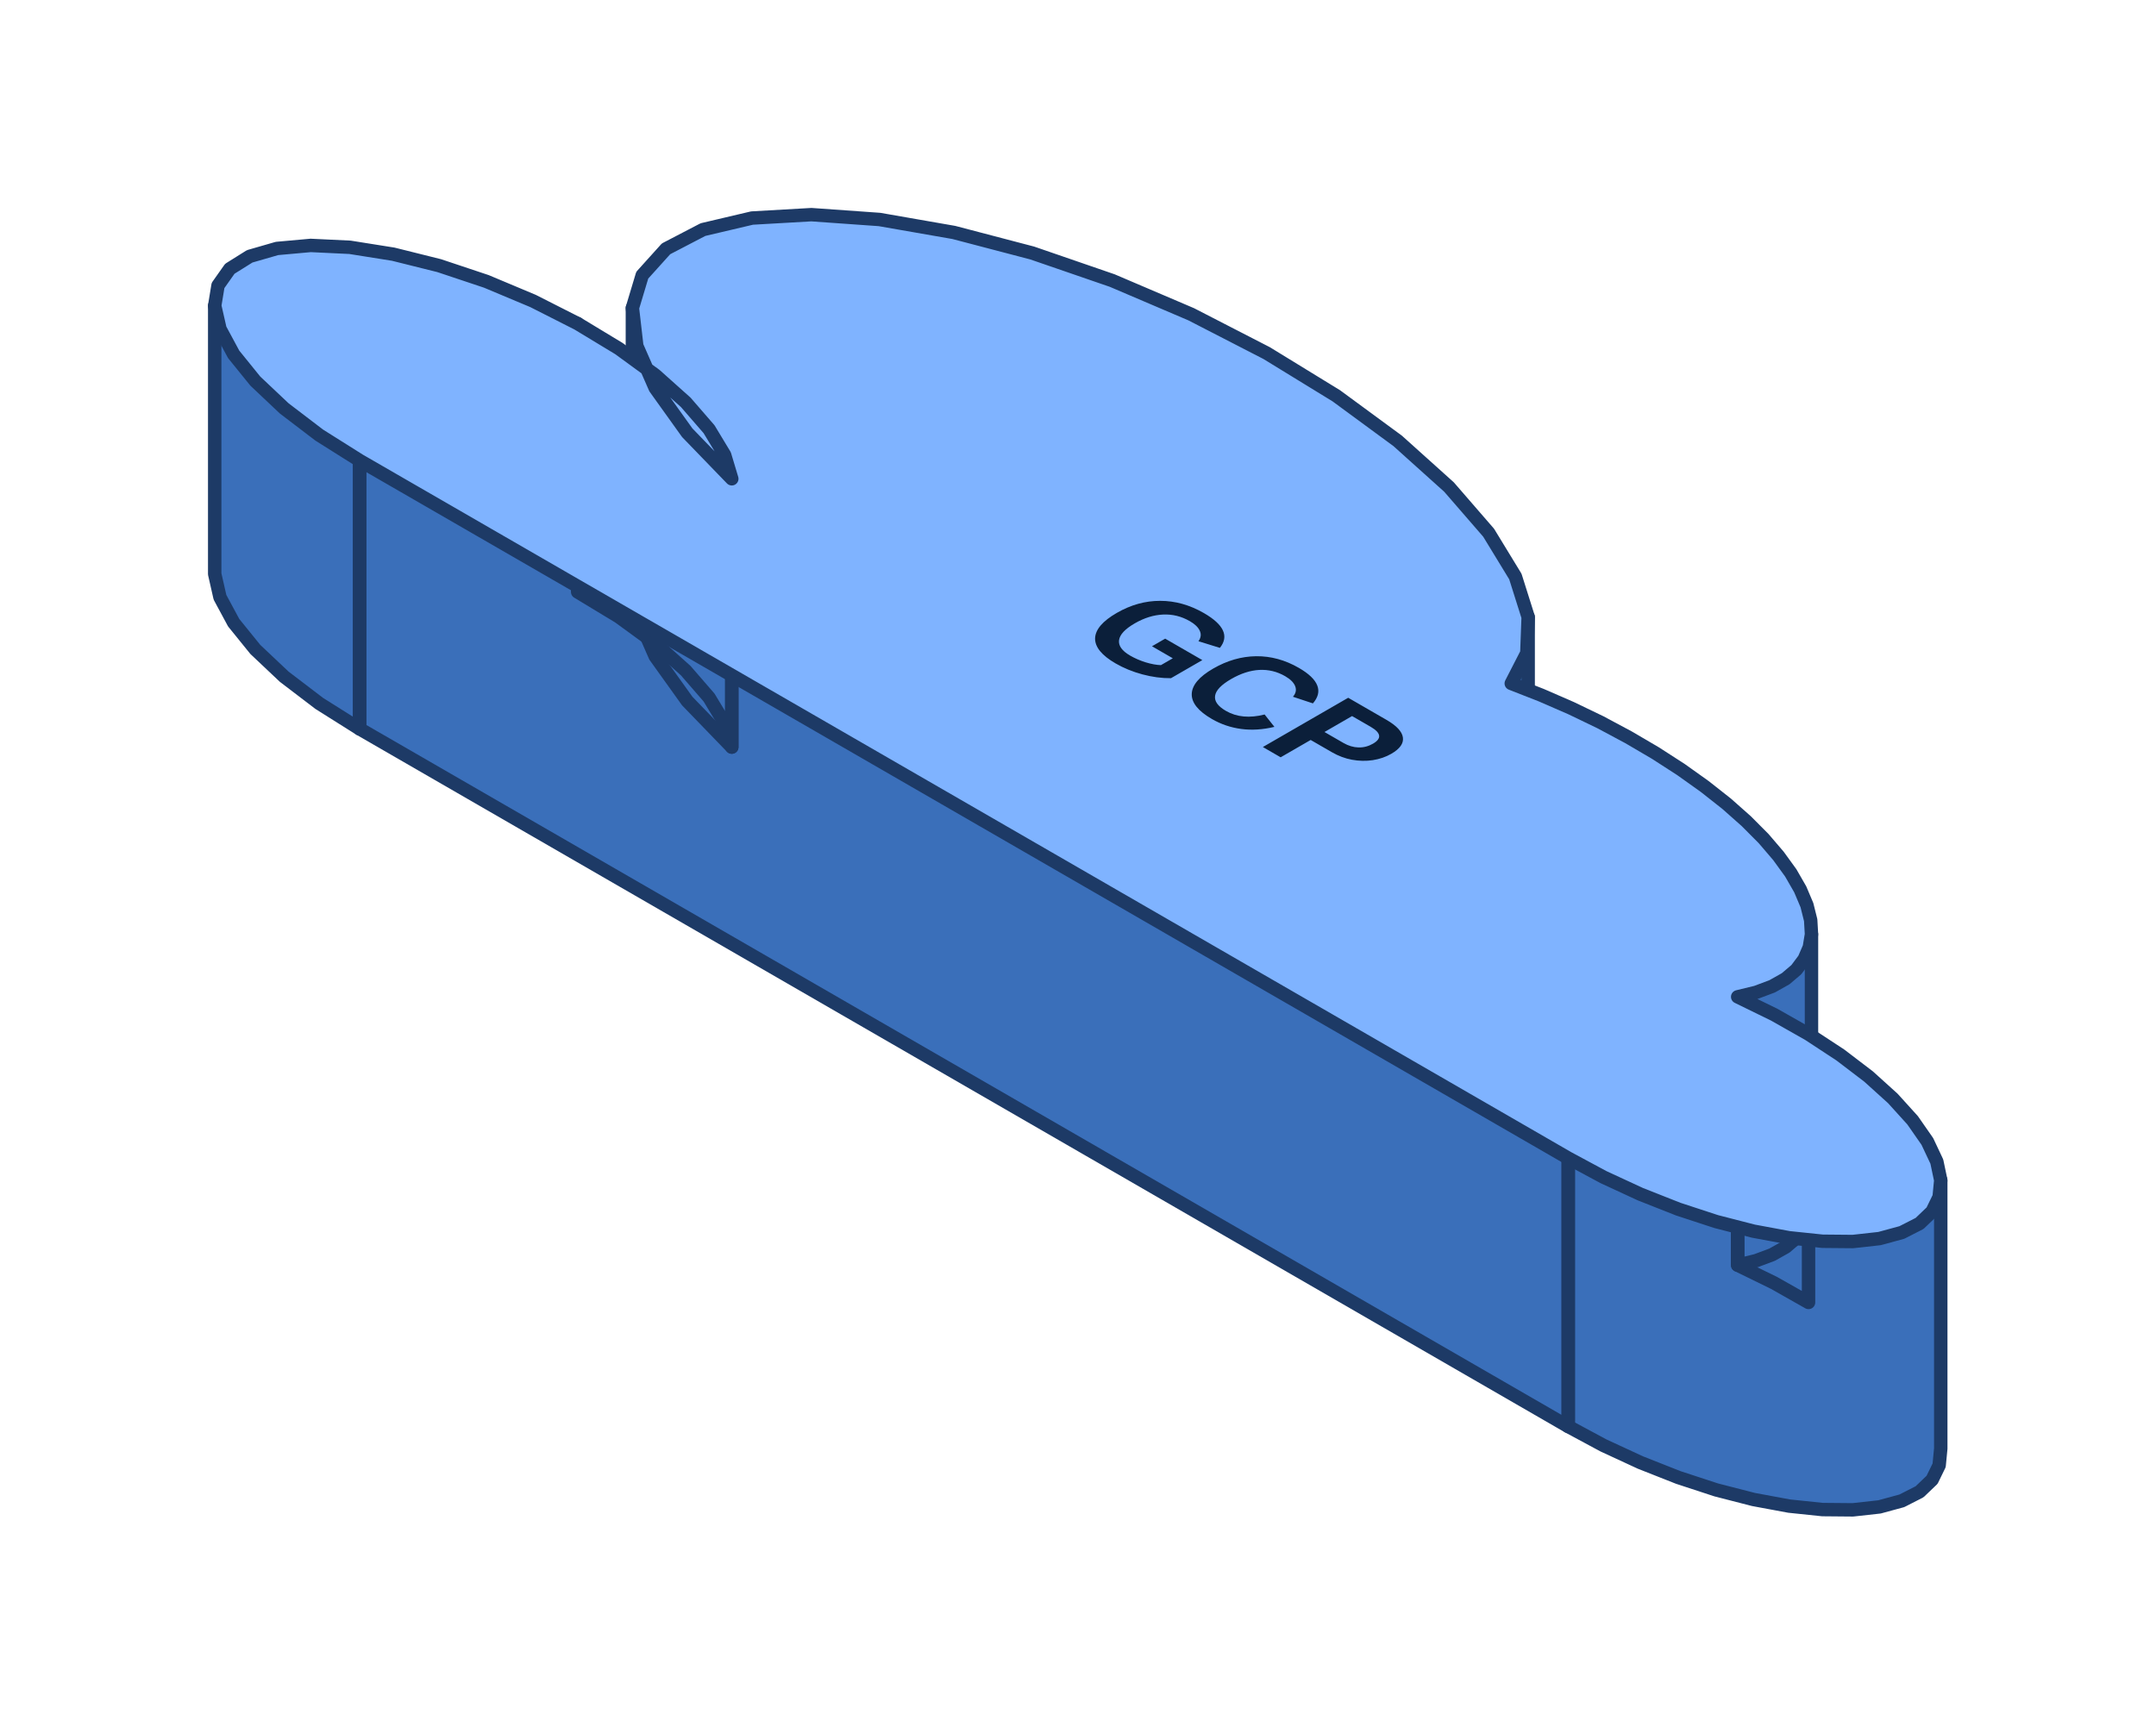
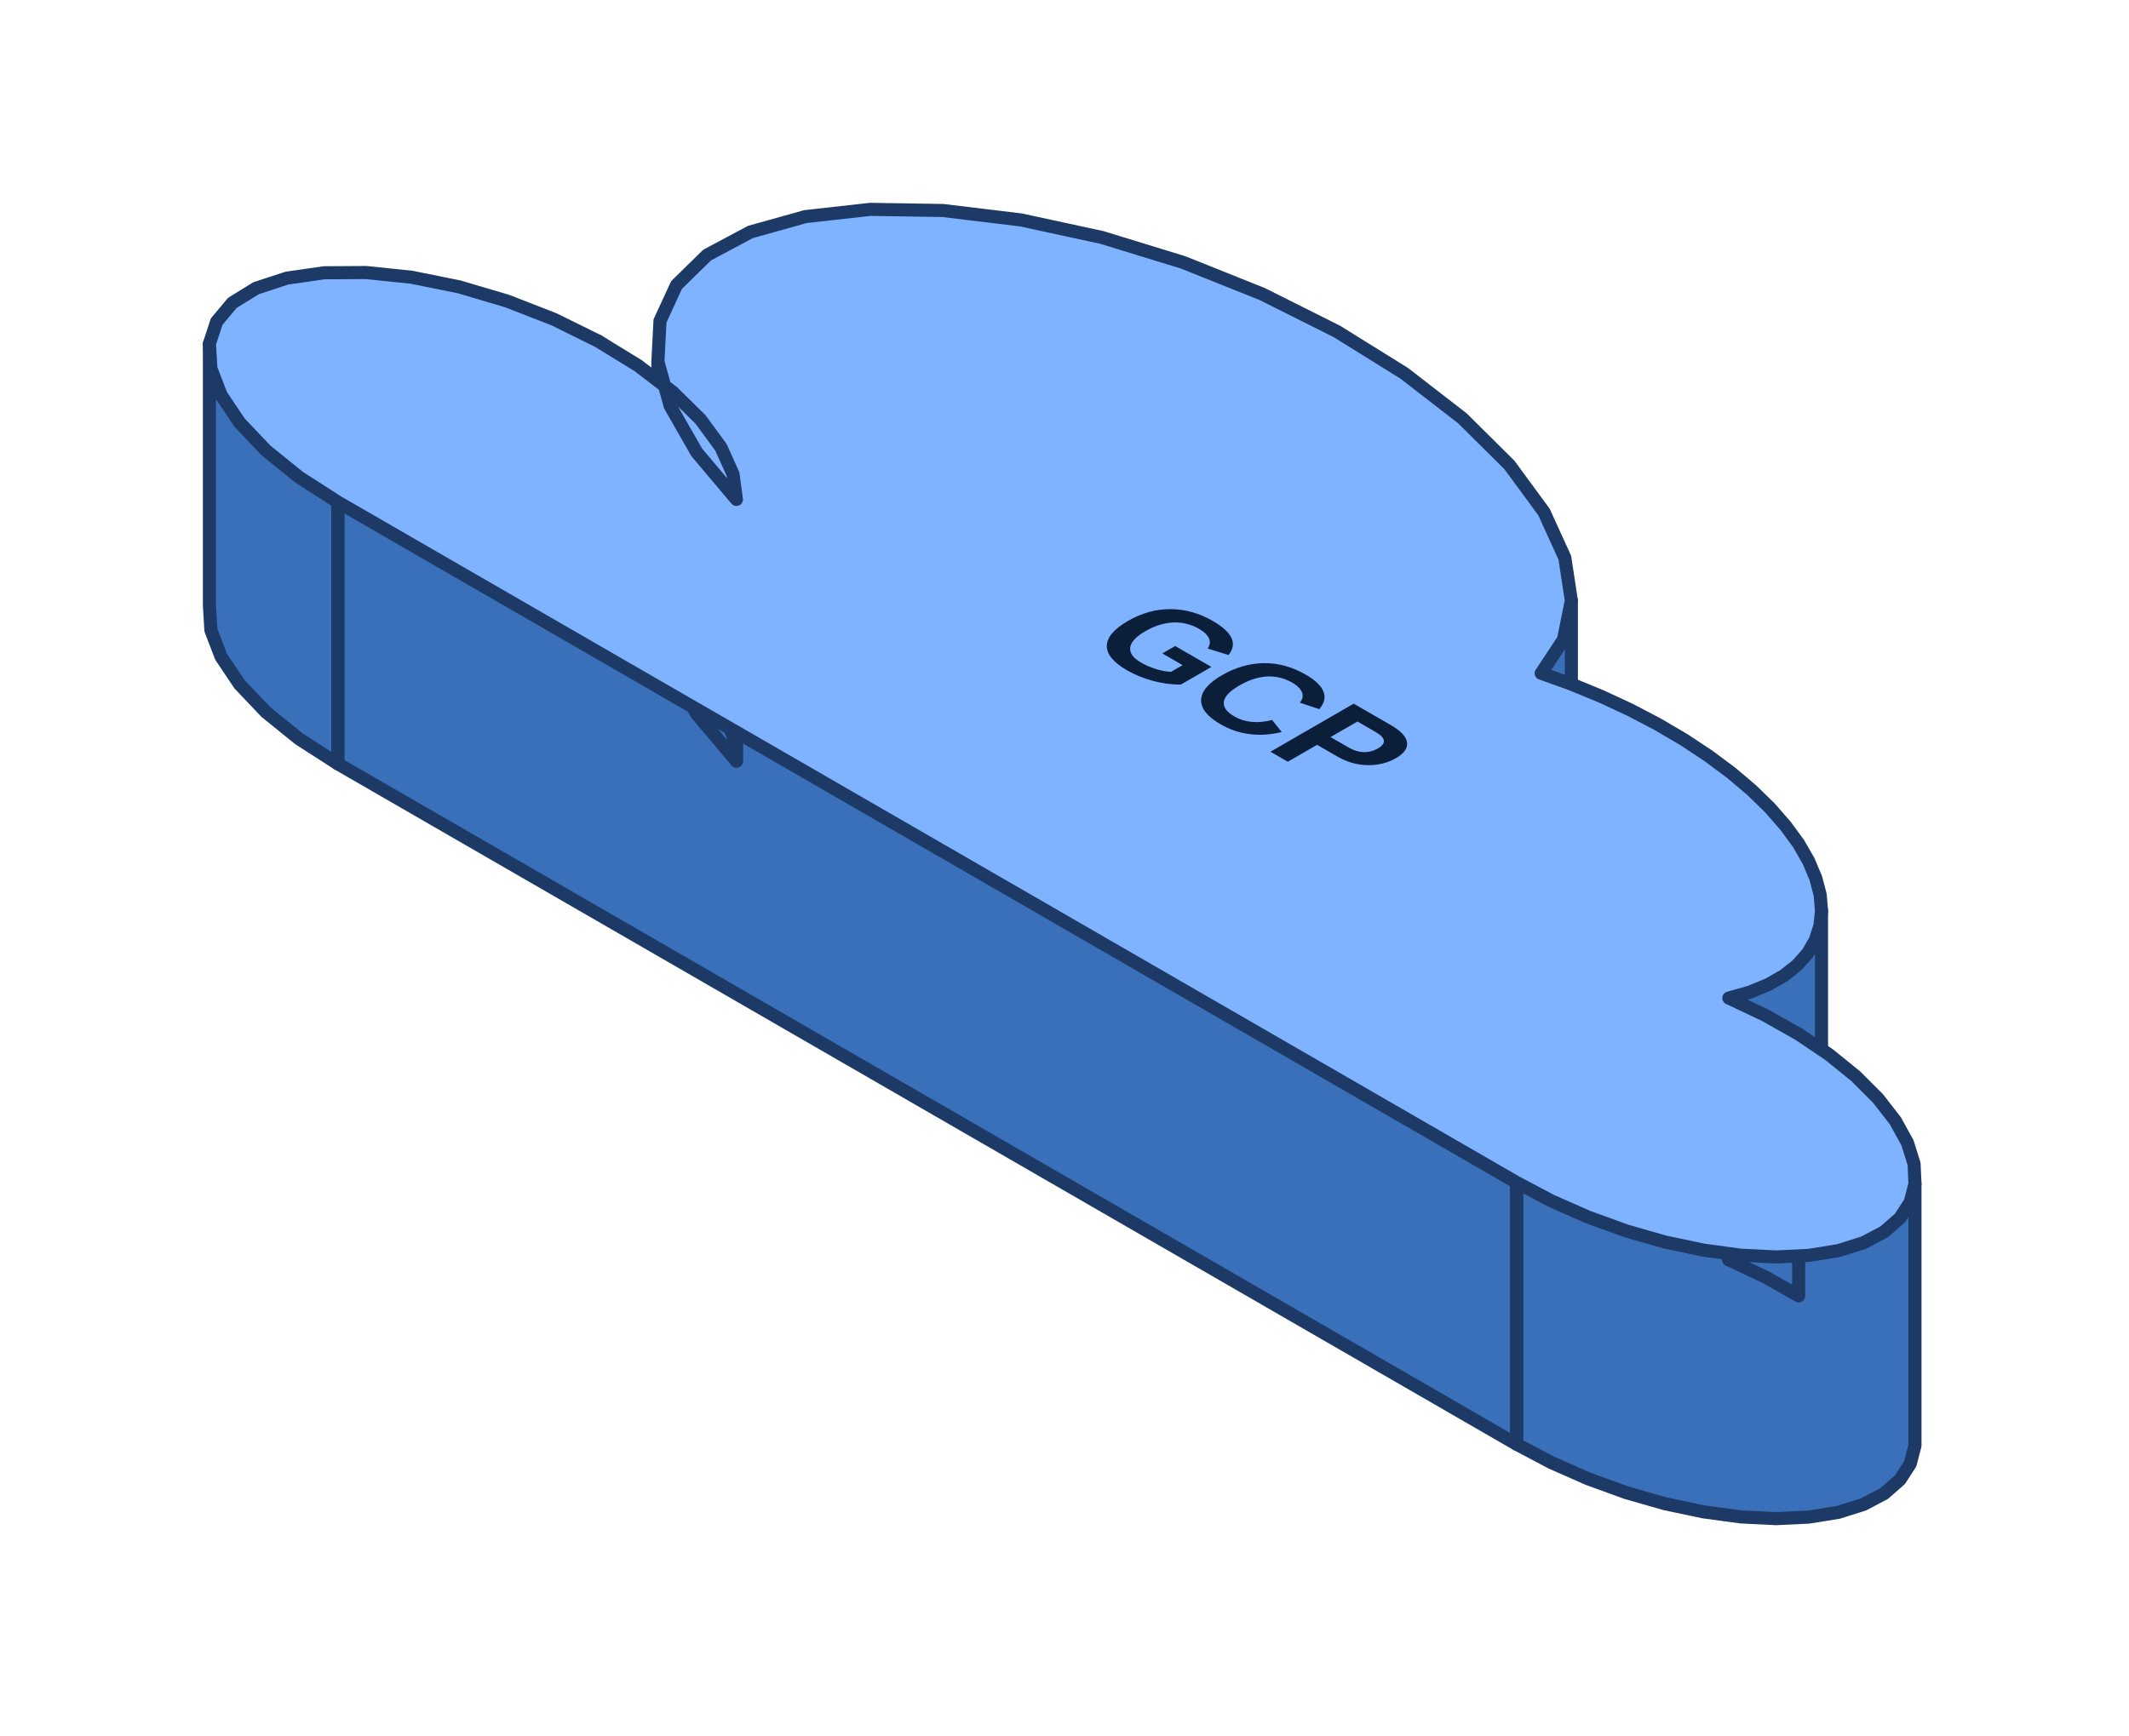
- <svg xmlns="http://www.w3.org/2000/svg" viewBox="0 0 241 193" width="241" height="193">
+ <svg xmlns="http://www.w3.org/2000/svg" viewBox="0 0 244 199" width="244" height="199">
  <g data-face="wrap">
-     <polygon data-face="side" points="81.80,53.53 76.82,48.38 73.24,43.38 71.18,38.68 70.69,34.43 70.69,64.43 71.18,68.68 73.24,73.38 76.82,78.38 81.80,83.53" fill="#3A6FBA" stroke="none" />
-     <polygon data-face="side" points="170.82,68.99 170.67,73.02 168.93,76.41 168.93,106.41 170.67,103.02 170.82,98.99" fill="#3A6FBA" stroke="none" />
-     <polygon data-face="side" points="202.49,104.46 202.25,105.91 201.68,107.23 200.80,108.41 199.60,109.43 198.09,110.28 196.30,110.95 194.24,111.45 194.24,141.45 196.30,140.95 198.09,140.28 199.60,139.43 200.80,138.41 201.68,137.23 202.25,135.91 202.49,134.46" fill="#3A6FBA" stroke="none" />
-     <polygon data-face="side" points="194.24,111.45 198.31,113.44 202.16,115.62 202.16,145.62 198.31,143.44 194.24,141.45" fill="#3A6FBA" stroke="none" />
-     <polygon data-face="side" points="216.94,131.96 216.76,133.83 215.97,135.45 214.57,136.79 212.59,137.80 210.09,138.48 207.11,138.81 203.72,138.78 199.99,138.39 196.00,137.65 191.84,136.58 187.60,135.19 183.37,133.52 179.24,131.61 175.30,129.49 175.30,159.49 179.24,161.61 183.37,163.52 187.60,165.19 191.84,166.58 196.00,167.65 199.99,168.39 203.72,168.78 207.11,168.81 210.09,168.48 212.59,167.80 214.57,166.79 215.97,165.45 216.76,163.83 216.94,161.96" fill="#3A6FBA" stroke="none" />
-     <polygon data-face="side" points="175.30,129.49 40.20,51.49 40.20,81.49 175.30,159.49" fill="#3A6FBA" stroke="none" />
-     <polygon data-face="side" points="40.20,51.49 35.69,48.65 31.77,45.66 28.54,42.61 26.12,39.62 24.59,36.78 24.00,34.18 24.00,64.18 24.59,66.78 26.12,69.62 28.54,72.61 31.77,75.66 35.69,78.65 40.20,81.49" fill="#3A6FBA" stroke="none" />
-     <polygon data-face="side" points="64.57,36.18 69.18,38.97 73.25,41.94 76.65,44.98 79.26,47.99 81.00,50.87 81.80,53.53 81.80,83.53 81.00,80.87 79.26,77.99 76.65,74.98 73.25,71.94 69.18,68.97 64.57,66.18" fill="#3A6FBA" stroke="none" />
-     <path data-face="outline" d="M 81.80 53.53 L 81.80 83.53 L 76.82 78.38 L 73.24 73.38 L 71.18 68.68 L 70.69 64.43 L 70.69 34.43" fill="none" stroke="#1D3A66" stroke-width="1.50" stroke-linejoin="round" stroke-linecap="round" />
-     <path data-face="outline" d="M 170.82 68.99 L 170.82 98.99 L 170.67 103.02 L 168.93 106.41 L 168.93 76.41" fill="none" stroke="#1D3A66" stroke-width="1.50" stroke-linejoin="round" stroke-linecap="round" />
-     <path data-face="outline" d="M 202.49 104.46 L 202.49 134.46 L 202.25 135.91 L 201.68 137.23 L 200.80 138.41 L 199.60 139.43 L 198.09 140.28 L 196.30 140.95 L 194.24 141.45 L 194.24 111.45" fill="none" stroke="#1D3A66" stroke-width="1.50" stroke-linejoin="round" stroke-linecap="round" />
-     <path data-face="outline" d="M 194.24 111.45 L 194.24 141.45 L 198.31 143.44 L 202.16 145.62 L 202.16 115.62" fill="none" stroke="#1D3A66" stroke-width="1.50" stroke-linejoin="round" stroke-linecap="round" />
-     <path data-face="outline" d="M 216.94 131.96 L 216.94 161.96 L 216.76 163.83 L 215.97 165.45 L 214.57 166.79 L 212.59 167.80 L 210.09 168.48 L 207.11 168.81 L 203.72 168.78 L 199.99 168.39 L 196.00 167.65 L 191.84 166.58 L 187.60 165.19 L 183.37 163.52 L 179.24 161.61 L 175.30 159.49 L 175.30 129.49" fill="none" stroke="#1D3A66" stroke-width="1.50" stroke-linejoin="round" stroke-linecap="round" />
-     <path data-face="outline" d="M 175.30 129.49 L 175.30 159.49 L 40.20 81.49 L 40.20 51.49" fill="none" stroke="#1D3A66" stroke-width="1.50" stroke-linejoin="round" stroke-linecap="round" />
-     <path data-face="outline" d="M 40.20 51.49 L 40.20 81.49 L 35.69 78.65 L 31.77 75.66 L 28.54 72.61 L 26.12 69.62 L 24.59 66.78 L 24.00 64.18 L 24.00 34.18" fill="none" stroke="#1D3A66" stroke-width="1.50" stroke-linejoin="round" stroke-linecap="round" />
-     <path data-face="outline" d="M 64.57 36.18 L 64.57 66.18 L 69.18 68.97 L 73.25 71.94 L 76.65 74.98 L 79.26 77.99 L 81.00 80.87 L 81.80 83.53 L 81.80 53.53" fill="none" stroke="#1D3A66" stroke-width="1.50" stroke-linejoin="round" stroke-linecap="round" />
-     <path data-face="top" d="M 81.80 53.53 L 76.82 48.38 L 73.24 43.38 L 71.18 38.68 L 70.69 34.43 L 71.79 30.77 L 74.45 27.82 L 78.58 25.67 L 84.06 24.38 L 90.70 24.00 L 98.31 24.54 L 106.62 25.99 L 115.39 28.29 L 124.33 31.37 L 133.16 35.14 L 141.59 39.48 L 149.37 44.25 L 156.23 49.29 L 161.97 54.45 L 166.40 59.56 L 169.39 64.46 L 170.82 68.99 L 170.67 73.02 L 168.93 76.41 L 168.93 76.41 L 172.30 77.73 L 175.63 79.18 L 178.89 80.75 L 182.03 82.43 L 185.05 84.20 L 187.90 86.04 L 190.55 87.93 L 193.00 89.86 L 195.20 91.81 L 197.14 93.76 L 198.80 95.70 L 200.17 97.59 L 201.23 99.43 L 201.98 101.20 L 202.40 102.88 L 202.49 104.46 L 202.25 105.91 L 201.68 107.23 L 200.80 108.41 L 199.60 109.43 L 198.09 110.28 L 196.30 110.95 L 194.24 111.45 L 194.24 111.45 L 198.31 113.44 L 202.16 115.62 L 205.71 117.95 L 208.87 120.36 L 211.58 122.81 L 213.79 125.25 L 215.44 127.62 L 216.50 129.87 L 216.94 131.96 L 216.76 133.83 L 215.97 135.45 L 214.57 136.79 L 212.59 137.80 L 210.09 138.48 L 207.11 138.81 L 203.72 138.78 L 199.99 138.39 L 196.00 137.65 L 191.84 136.58 L 187.60 135.19 L 183.37 133.52 L 179.24 131.61 L 175.30 129.49 L 175.30 129.49 L 40.20 51.49 L 40.20 51.49 L 35.69 48.65 L 31.77 45.66 L 28.54 42.61 L 26.12 39.62 L 24.59 36.78 L 24.00 34.18 L 24.37 31.92 L 25.69 30.05 L 27.91 28.66 L 30.96 27.78 L 34.73 27.44 L 39.12 27.65 L 43.96 28.42 L 49.09 29.70 L 54.36 31.46 L 59.58 33.65 L 64.57 36.18 L 69.18 38.97 L 73.25 41.94 L 76.65 44.98 L 79.26 47.99 L 81.00 50.87 L 81.80 53.53 Z" fill="#7FB3FF" stroke="#1D3A66" stroke-width="1.50" stroke-linejoin="round" />
-     <g data-face="top-content" transform="matrix(0.866 0.5 -0.866 0.5 139.31 76.85)">
+     <polygon data-face="side" points="84.40,57.25 79.85,51.85 76.81,46.54 75.40,41.46 75.40,71.46 76.81,76.54 79.85,81.85 84.40,87.25" fill="#3A6FBA" stroke="none" />
+     <polygon data-face="side" points="180.09,68.86 179.18,73.33 176.63,77.18 176.63,77.18 176.63,107.18 176.63,107.18 179.18,103.33 180.09,98.86" fill="#3A6FBA" stroke="none" />
+     <polygon data-face="side" points="208.76,104.42 208.57,106.16 208.04,107.79 207.17,109.29 205.96,110.64 204.45,111.84 202.62,112.88 200.52,113.74 198.14,114.41 198.14,144.41 200.52,143.74 202.62,142.88 204.45,141.84 205.96,140.64 207.17,139.29 208.04,137.79 208.57,136.16 208.76,134.42" fill="#3A6FBA" stroke="none" />
+     <polygon data-face="side" points="198.14,114.41 202.28,116.37 206.14,118.55 206.14,148.55 202.28,146.37 198.14,144.41" fill="#3A6FBA" stroke="none" />
+     <polygon data-face="side" points="219.47,135.71 218.93,137.80 217.74,139.64 215.94,141.21 213.57,142.46 210.67,143.37 207.31,143.91 203.56,144.09 199.51,143.89 195.23,143.31 190.82,142.38 186.39,141.11 182.01,139.52 177.79,137.66 173.82,135.56 173.82,165.56 177.79,167.66 182.01,169.52 186.39,171.11 190.82,172.38 195.23,173.31 199.51,173.89 203.56,174.09 207.31,173.91 210.67,173.37 213.57,172.46 215.94,171.21 217.74,169.64 218.93,167.80 219.47,165.71" fill="#3A6FBA" stroke="none" />
+     <polygon data-face="side" points="173.82,135.56 38.72,57.56 38.72,87.56 173.82,165.56" fill="#3A6FBA" stroke="none" />
+     <polygon data-face="side" points="38.72,57.56 34.26,54.69 30.47,51.62 27.46,48.45 25.34,45.29 24.17,42.24 24.00,39.40 24.00,69.40 24.17,72.24 25.34,75.29 27.46,78.45 30.47,81.62 34.26,84.69 38.72,87.56" fill="#3A6FBA" stroke="none" />
+     <polygon data-face="side" points="68.55,39.10 73.13,41.91 77.09,44.94 80.29,48.09 82.62,51.27 84.01,54.35 84.40,57.25 84.40,87.25 84.01,84.35 82.62,81.27 80.29,78.09 77.09,74.94 73.13,71.91 68.55,69.10" fill="#3A6FBA" stroke="none" />
+     <path data-face="outline" d="M 84.40 57.25 L 84.40 87.25 L 79.85 81.85 L 76.81 76.54 L 75.40 71.46 L 75.40 41.46" fill="none" stroke="#1D3A66" stroke-width="1.50" stroke-linejoin="round" stroke-linecap="round" />
+     <path data-face="outline" d="M 180.09 68.86 L 180.09 98.86 L 179.18 103.33 L 176.63 107.18 L 176.63 107.18 L 176.63 77.18" fill="none" stroke="#1D3A66" stroke-width="1.50" stroke-linejoin="round" stroke-linecap="round" />
+     <path data-face="outline" d="M 208.76 104.42 L 208.76 134.42 L 208.57 136.16 L 208.04 137.79 L 207.17 139.29 L 205.96 140.64 L 204.45 141.84 L 202.62 142.88 L 200.52 143.74 L 198.14 144.41 L 198.14 114.41" fill="none" stroke="#1D3A66" stroke-width="1.50" stroke-linejoin="round" stroke-linecap="round" />
+     <path data-face="outline" d="M 198.14 114.41 L 198.14 144.41 L 202.28 146.37 L 206.14 148.55 L 206.14 118.55" fill="none" stroke="#1D3A66" stroke-width="1.50" stroke-linejoin="round" stroke-linecap="round" />
+     <path data-face="outline" d="M 219.47 135.71 L 219.47 165.71 L 218.93 167.80 L 217.74 169.64 L 215.94 171.21 L 213.57 172.46 L 210.67 173.37 L 207.31 173.91 L 203.56 174.09 L 199.51 173.89 L 195.23 173.31 L 190.82 172.38 L 186.39 171.11 L 182.01 169.52 L 177.79 167.66 L 173.82 165.56 L 173.82 135.56" fill="none" stroke="#1D3A66" stroke-width="1.50" stroke-linejoin="round" stroke-linecap="round" />
+     <path data-face="outline" d="M 173.82 135.56 L 173.82 165.56 L 38.72 87.56 L 38.72 57.56" fill="none" stroke="#1D3A66" stroke-width="1.50" stroke-linejoin="round" stroke-linecap="round" />
+     <path data-face="outline" d="M 38.72 57.56 L 38.72 87.56 L 34.26 84.69 L 30.47 81.62 L 27.46 78.45 L 25.34 75.29 L 24.17 72.24 L 24.00 69.40 L 24.00 39.40" fill="none" stroke="#1D3A66" stroke-width="1.50" stroke-linejoin="round" stroke-linecap="round" />
+     <path data-face="outline" d="M 68.55 39.10 L 68.55 69.10 L 73.13 71.91 L 77.09 74.94 L 80.29 78.09 L 82.62 81.27 L 84.01 84.35 L 84.40 87.25 L 84.40 57.25" fill="none" stroke="#1D3A66" stroke-width="1.50" stroke-linejoin="round" stroke-linecap="round" />
+     <path data-face="top" d="M 84.40 57.25 L 79.85 51.85 L 76.81 46.54 L 75.40 41.46 L 75.64 36.79 L 77.54 32.67 L 81.04 29.24 L 86.01 26.59 L 92.31 24.83 L 99.74 24.00 L 108.06 24.13 L 117.00 25.21 L 126.28 27.22 L 135.60 30.08 L 144.67 33.71 L 153.21 37.99 L 160.93 42.79 L 167.60 47.95 L 172.99 53.30 L 176.95 58.69 L 179.34 63.93 L 180.09 68.86 L 179.18 73.33 L 176.63 77.18 L 176.63 77.18 L 180.11 78.43 L 183.53 79.84 L 186.84 81.38 L 190.01 83.04 L 193.02 84.81 L 195.83 86.67 L 198.42 88.60 L 200.77 90.59 L 202.85 92.62 L 204.63 94.66 L 206.12 96.69 L 207.28 98.71 L 208.11 100.68 L 208.61 102.59 L 208.76 104.42 L 208.57 106.16 L 208.04 107.79 L 207.17 109.29 L 205.96 110.64 L 204.45 111.84 L 202.62 112.88 L 200.52 113.74 L 198.14 114.41 L 198.14 114.41 L 202.28 116.37 L 206.14 118.55 L 209.63 120.90 L 212.68 123.37 L 215.23 125.92 L 217.22 128.48 L 218.61 131.00 L 219.37 133.43 L 219.47 135.71 L 218.93 137.80 L 217.74 139.64 L 215.94 141.21 L 213.57 142.46 L 210.67 143.37 L 207.31 143.91 L 203.56 144.09 L 199.51 143.89 L 195.23 143.31 L 190.82 142.38 L 186.39 141.11 L 182.01 139.52 L 177.79 137.66 L 173.82 135.56 L 173.82 135.56 L 38.72 57.56 L 38.72 57.56 L 34.26 54.69 L 30.47 51.62 L 27.46 48.45 L 25.34 45.29 L 24.17 42.24 L 24.00 39.40 L 24.83 36.87 L 26.63 34.72 L 29.35 33.04 L 32.89 31.88 L 37.14 31.27 L 41.95 31.24 L 47.16 31.78 L 52.61 32.88 L 58.12 34.51 L 63.49 36.60 L 68.55 39.10 L 73.13 41.91 L 77.09 44.94 L 80.29 48.09 L 82.62 51.27 L 84.01 54.35 L 84.40 57.25 Z" fill="#7FB3FF" stroke="#1D3A66" stroke-width="1.50" stroke-linejoin="round" />
+     <g data-face="top-content" transform="matrix(0.866 0.5 -0.866 0.5 143.75 79.50)">
      <text x="0.00" y="0.00" dy=".35em" font-family="Helvetica Neue, Arial, sans-serif" font-size="16.00" font-weight="600" fill="#0B1F3A" text-anchor="middle">GCP</text>
    </g>
  </g>
</svg>
